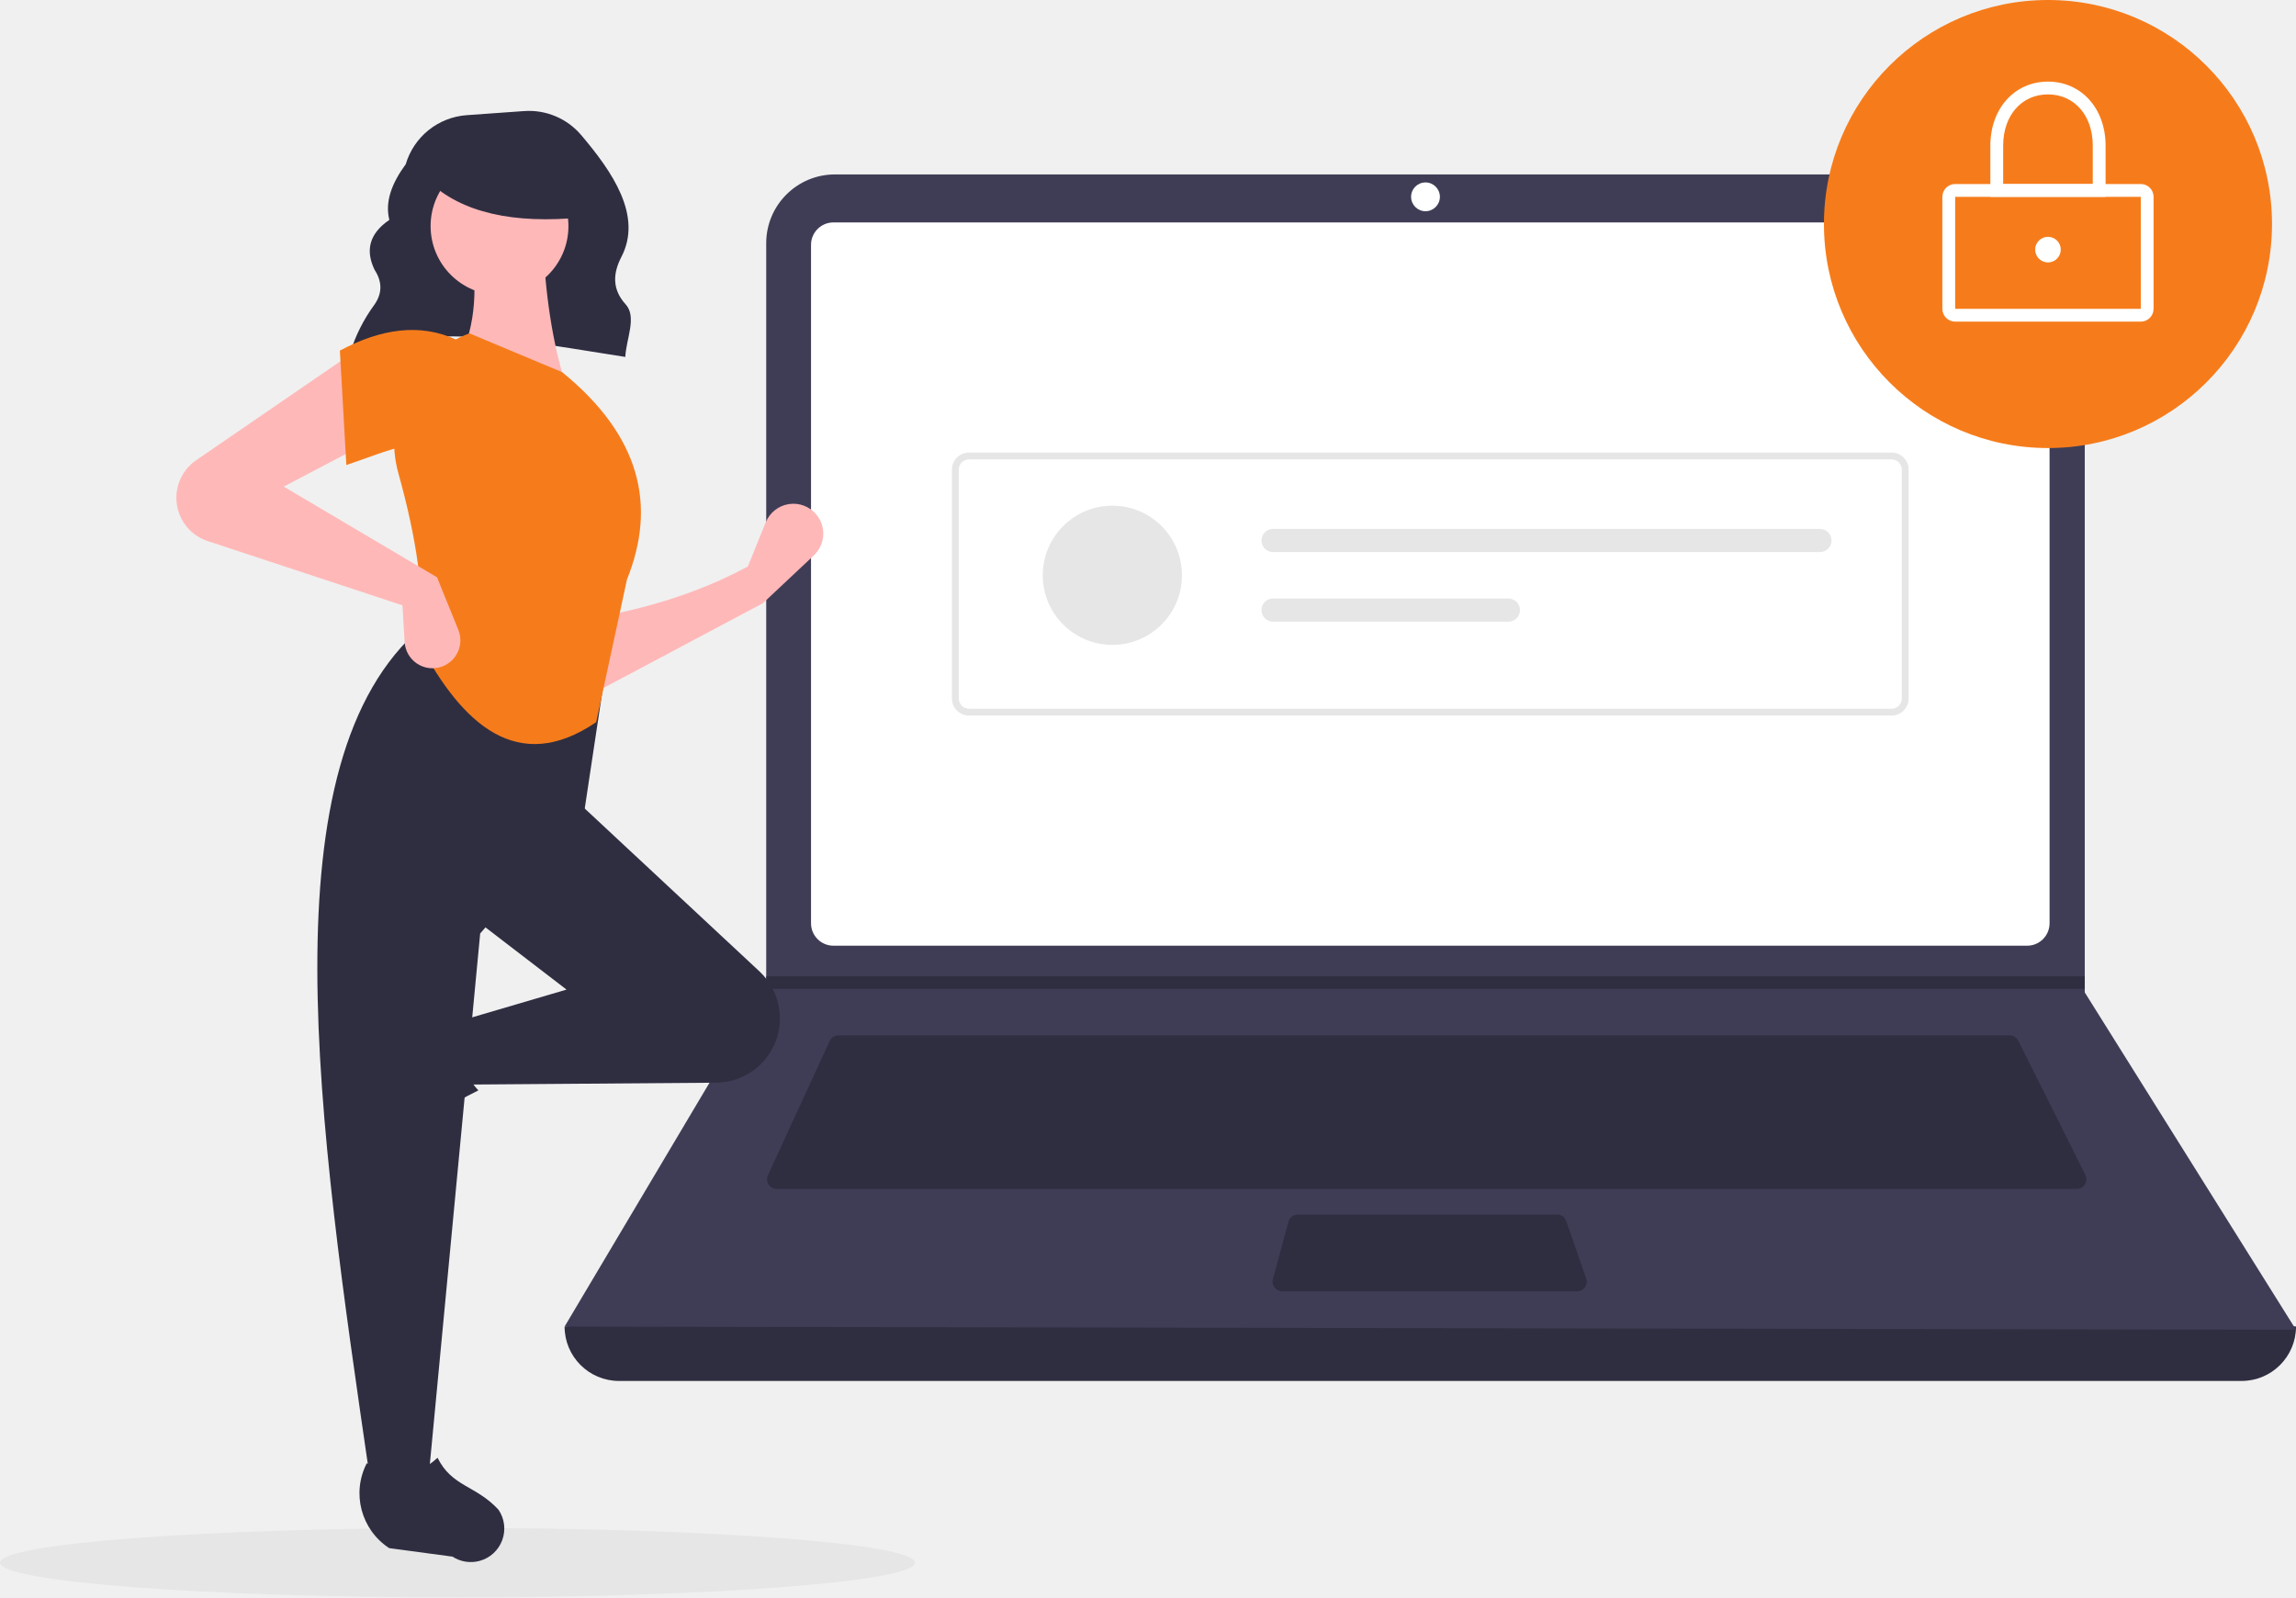
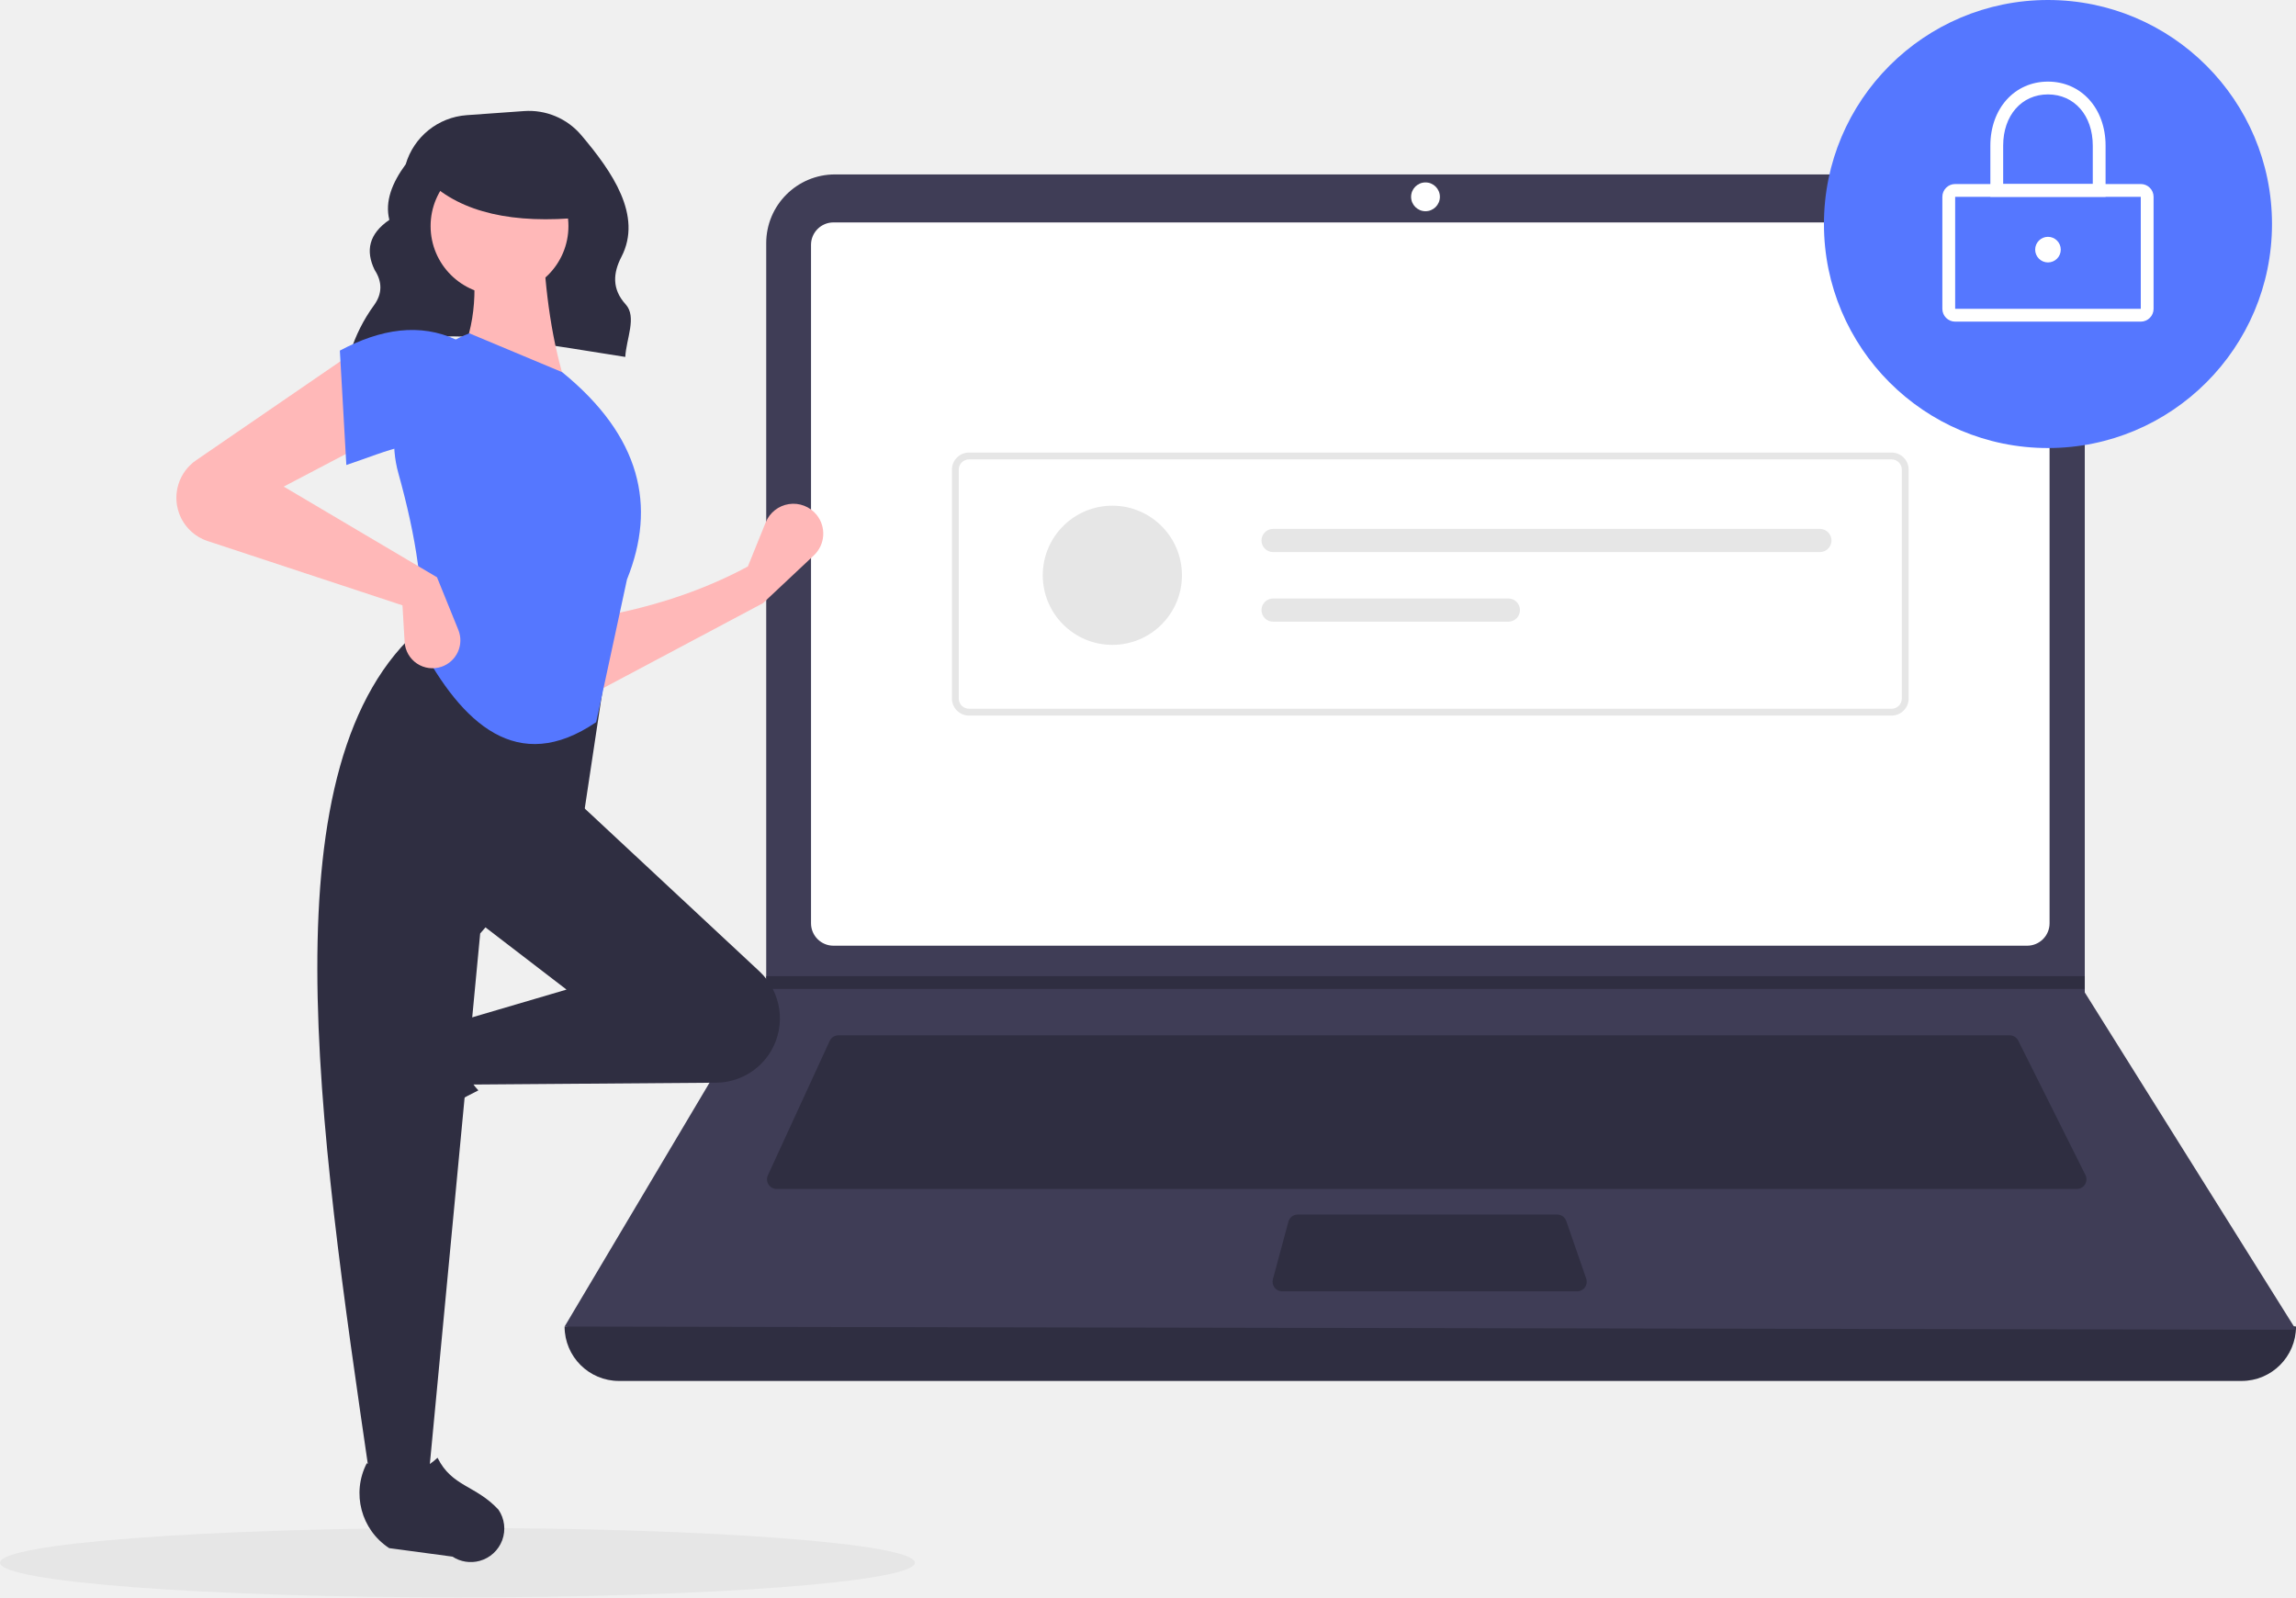
<svg xmlns="http://www.w3.org/2000/svg" id="a5c16198-98a1-478b-8909-43624583dcf2" data-name="Layer 1" width="793" height="551.732" viewBox="0 0 793 551.732">
  <ellipse cx="158" cy="539.732" rx="158" ry="12" fill="#e6e6e6" />
  <path d="M324.272,296.554c27.497-11.695,61.744-4.285,95.191.858.311-6.228,4.084-13.808.132-18.153-4.801-5.279-4.359-10.825-1.47-16.404,7.388-14.265-3.197-29.444-13.884-42.065a23.669,23.669,0,0,0-19.755-8.292l-19.797,1.414A23.709,23.709,0,0,0,343.635,230.859v0c-4.727,6.429-7.257,12.841-5.664,19.219-7.081,4.839-8.27,10.68-5.089,17.264,2.698,4.146,2.669,8.182-.123,12.106a55.891,55.891,0,0,0-8.31,16.506Z" transform="translate(-203.5 -174.1342)" fill="#2f2e41" />
  <path d="M977.709,651.097H417.291A18.791,18.791,0,0,1,398.5,632.306h0q304.727-35.415,598,0h0A18.791,18.791,0,0,1,977.709,651.097Z" transform="translate(-203.5 -174.1342)" fill="#2f2e41" />
  <path d="M996.5,633.412l-598-1.105,69.306-116.616.332-.553V258.131a23.752,23.752,0,0,1,23.754-23.754H899.792a23.752,23.752,0,0,1,23.754,23.754V516.906Z" transform="translate(-203.5 -174.1342)" fill="#3f3d56" />
  <path d="M491.35,250.957a7.746,7.746,0,0,0-7.738,7.738V493.031a7.747,7.747,0,0,0,7.738,7.738H903.65a7.747,7.747,0,0,0,7.738-7.738V258.694a7.747,7.747,0,0,0-7.738-7.738Z" transform="translate(-203.5 -174.1342)" fill="#fff" />
  <path d="M493.078,531.718a3.325,3.325,0,0,0-3.013,1.93l-21.355,46.425a3.316,3.316,0,0,0,3.012,4.702H920.814a3.316,3.316,0,0,0,2.965-4.799L900.567,533.551a3.299,3.299,0,0,0-2.965-1.833Z" transform="translate(-203.5 -174.1342)" fill="#2f2e41" />
  <circle cx="492.342" cy="67.98" r="4.974" fill="#fff" />
  <path d="M651.7,593.619a3.321,3.321,0,0,0-3.202,2.454l-5.357,19.896a3.316,3.316,0,0,0,3.202,4.179h101.874a3.315,3.315,0,0,0,3.133-4.401l-6.887-19.896a3.318,3.318,0,0,0-3.134-2.231Z" transform="translate(-203.5 -174.1342)" fill="#2f2e41" />
  <polygon points="720.046 337.135 720.046 341.556 264.306 341.556 264.649 341.004 264.649 337.135 720.046 337.135" fill="#2f2e41" />
-   <circle cx="707.335" cy="77.375" r="77.375" fill="#f67c1b" />
+   <circle cx="707.335" cy="77.375" r="77.375" fill="#57f" />
  <path d="M942.89,285.223H878.779a4.426,4.426,0,0,1-4.421-4.421V242.114a4.426,4.426,0,0,1,4.421-4.421H942.89a4.426,4.426,0,0,1,4.421,4.421v38.688A4.426,4.426,0,0,1,942.89,285.223Zm-64.111-43.109v38.688h64.114L942.89,242.114Z" transform="translate(-203.5 -174.1342)" fill="#fff" />
  <path d="M930.731,242.114h-39.793V224.428c0-12.81,8.368-22.107,19.896-22.107s19.896,9.297,19.896,22.107Zm-35.372-4.421h30.95V224.428c0-10.413-6.363-17.686-15.475-17.686s-15.475,7.273-15.475,17.686Z" transform="translate(-203.5 -174.1342)" fill="#fff" />
  <circle cx="707.335" cy="86.218" r="4.421" fill="#fff" />
  <path d="M856.82,421.284H538.18a5.908,5.908,0,0,1-5.901-5.901V336.342a5.908,5.908,0,0,1,5.901-5.901H856.82a5.908,5.908,0,0,1,5.901,5.901V415.383A5.908,5.908,0,0,1,856.82,421.284Zm-318.64-88.482a3.544,3.544,0,0,0-3.54,3.54V415.383a3.544,3.544,0,0,0,3.54,3.54H856.82a3.544,3.544,0,0,0,3.54-3.54V336.342a3.544,3.544,0,0,0-3.54-3.54Z" transform="translate(-203.5 -174.1342)" fill="#e6e6e6" />
  <circle cx="384.19" cy="198.695" r="24.036" fill="#e6e6e6" />
  <path d="M643.203,356.805a4.006,4.006,0,1,0,0,8.012H832.061a4.006,4.006,0,0,0,0-8.012Z" transform="translate(-203.5 -174.1342)" fill="#e6e6e6" />
  <path d="M643.203,380.842a4.006,4.006,0,1,0,0,8.012H724.469a4.006,4.006,0,1,0,0-8.012Z" transform="translate(-203.5 -174.1342)" fill="#e6e6e6" />
  <path d="M467.022,382.462,408.119,413.778l-.746-26.096c19.226-3.209,37.517-8.797,54.429-17.895l6.16-15.22a10.318,10.318,0,0,1,17.536-2.678l0,0a10.318,10.318,0,0,1-.908,14.069Z" transform="translate(-203.5 -174.1342)" fill="#ffb8b8" />
  <path d="M323.098,563.267v0a11.574,11.574,0,0,1,1.469-9.363l12.939-19.858a22.612,22.612,0,0,1,29.335-7.739h0c-5.438,9.256-4.68,17.377,1.878,24.434a117.631,117.631,0,0,0-27.936,19.045A11.574,11.574,0,0,1,323.098,563.267Z" transform="translate(-203.5 -174.1342)" fill="#2f2e41" />
  <path d="M469.705,537.303l0,0a22.203,22.203,0,0,1-18.871,10.779l-85.96.651-3.728-21.623,38.026-11.184-32.061-24.605L402.154,450.313l63.65,59.324A22.203,22.203,0,0,1,469.705,537.303Z" transform="translate(-203.5 -174.1342)" fill="#2f2e41" />
  <path d="M351.453,685.179H331.321c-18.075-123.898-36.474-248.142,17.895-294.515l64.122,10.439L405.136,455.532l-35.789,41.008Z" transform="translate(-203.5 -174.1342)" fill="#2f2e41" />
  <path d="M369.149,713.246h0a11.574,11.574,0,0,1-9.363-1.469l-21.859-2.938a22.612,22.612,0,0,1-7.741-29.335v0c9.257,5.437,17.377,4.679,24.434-1.879,4.986,10.067,13.201,9.453,21.047,17.935A11.574,11.574,0,0,1,369.149,713.246Z" transform="translate(-203.5 -174.1342)" fill="#2f2e41" />
  <path d="M399.172,307.902l-37.28-8.947c6.192-12.674,6.702-26.776,3.728-41.754l25.351-.746C391.764,275.08,394.167,292.481,399.172,307.902Z" transform="translate(-203.5 -174.1342)" fill="#ffb8b8" />
-   <path d="M409.418,423.552c-27.139,18.493-46.314.633-60.947-26.923,2.033-16.862-1.259-37.041-7.357-58.966a40.138,40.138,0,0,1,24.506-48.401h0l32.061,13.421c27.224,22.19,32.582,46.227,22.368,71.578Z" transform="translate(-203.5 -174.1342)" fill="#f67c1b" />
+   <path d="M409.418,423.552c-27.139,18.493-46.314.633-60.947-26.923,2.033-16.862-1.259-37.041-7.357-58.966a40.138,40.138,0,0,1,24.506-48.401h0l32.061,13.421c27.224,22.19,32.582,46.227,22.368,71.578Z" transform="translate(-203.5 -174.1342)" fill="#57f" />
  <path d="M331.321,326.542,301.497,342.2l52.938,31.316,7.366,18.17a9.637,9.637,0,0,1-5.789,12.731h0a9.637,9.637,0,0,1-12.762-8.544l-.745-12.663-67.284-22.204a15.733,15.733,0,0,1-9.873-9.611v0a15.733,15.733,0,0,1,5.903-18.303l54.105-37.118Z" transform="translate(-203.5 -174.1342)" fill="#ffb8b8" />
-   <path d="M361.146,329.524c-12.439-5.451-23.749.47-38.026,5.219l-2.237-39.517c14.176-7.556,27.692-9.593,40.263-3.728Z" transform="translate(-203.5 -174.1342)" fill="#f67c1b" />
+   <path d="M361.146,329.524c-12.439-5.451-23.749.47-38.026,5.219l-2.237-39.517c14.176-7.556,27.692-9.593,40.263-3.728Z" transform="translate(-203.5 -174.1342)" fill="#57f" />
  <circle cx="172.525" cy="78.093" r="23.802" fill="#ffb8b8" />
  <path d="M404.5,249.224c-23.566,2.308-41.523-1.546-53-12.52v-8.838h51Z" transform="translate(-203.5 -174.1342)" fill="#2f2e41" />
</svg>
